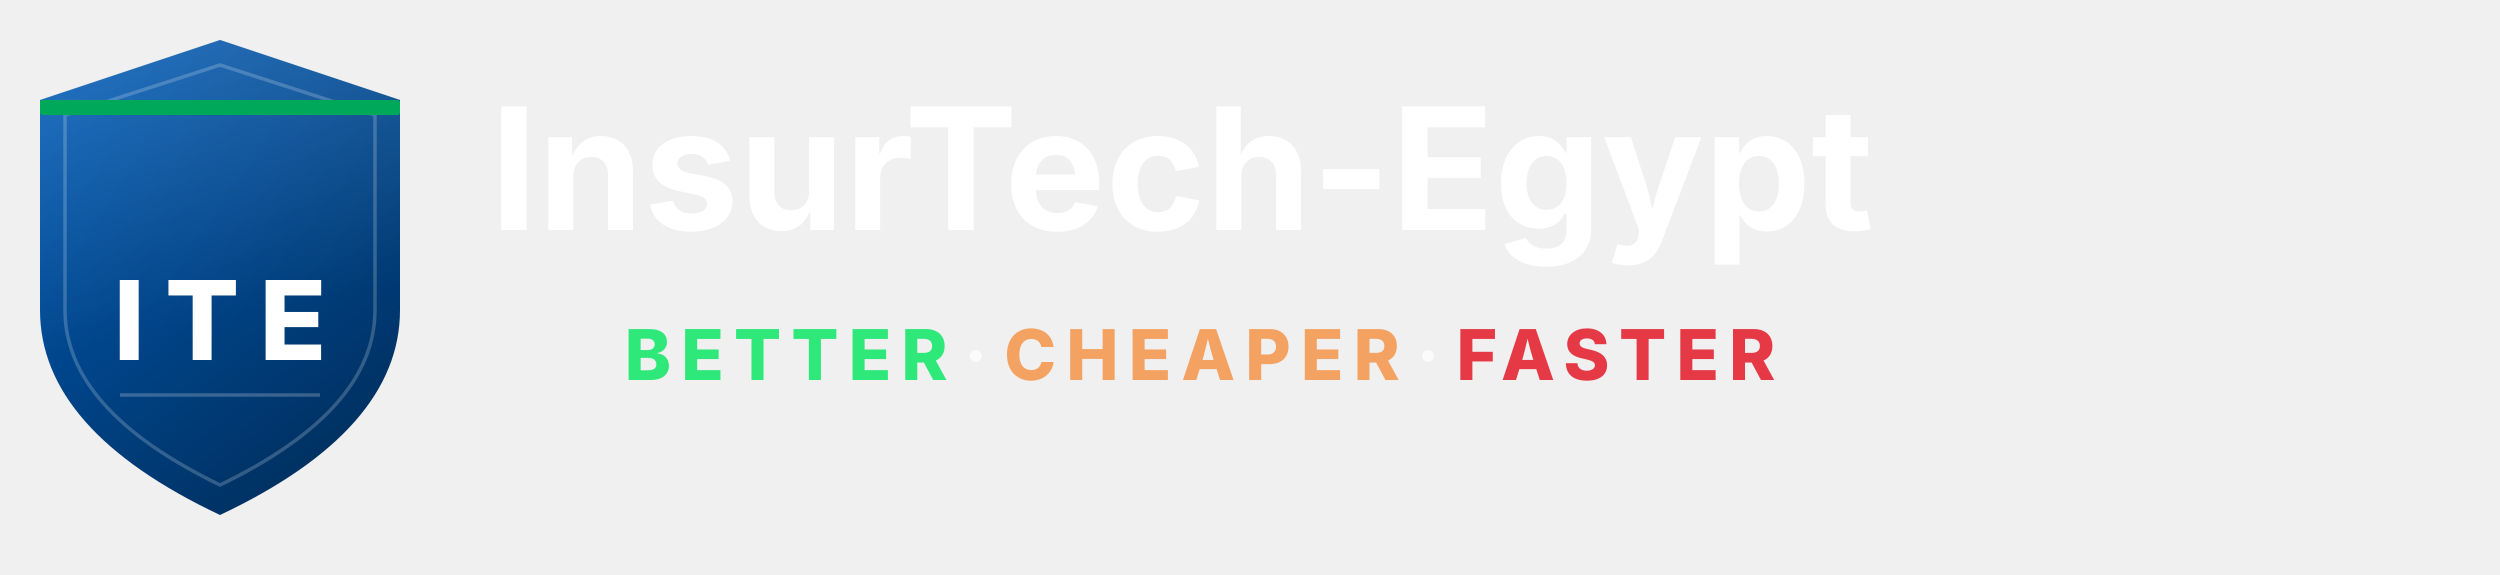
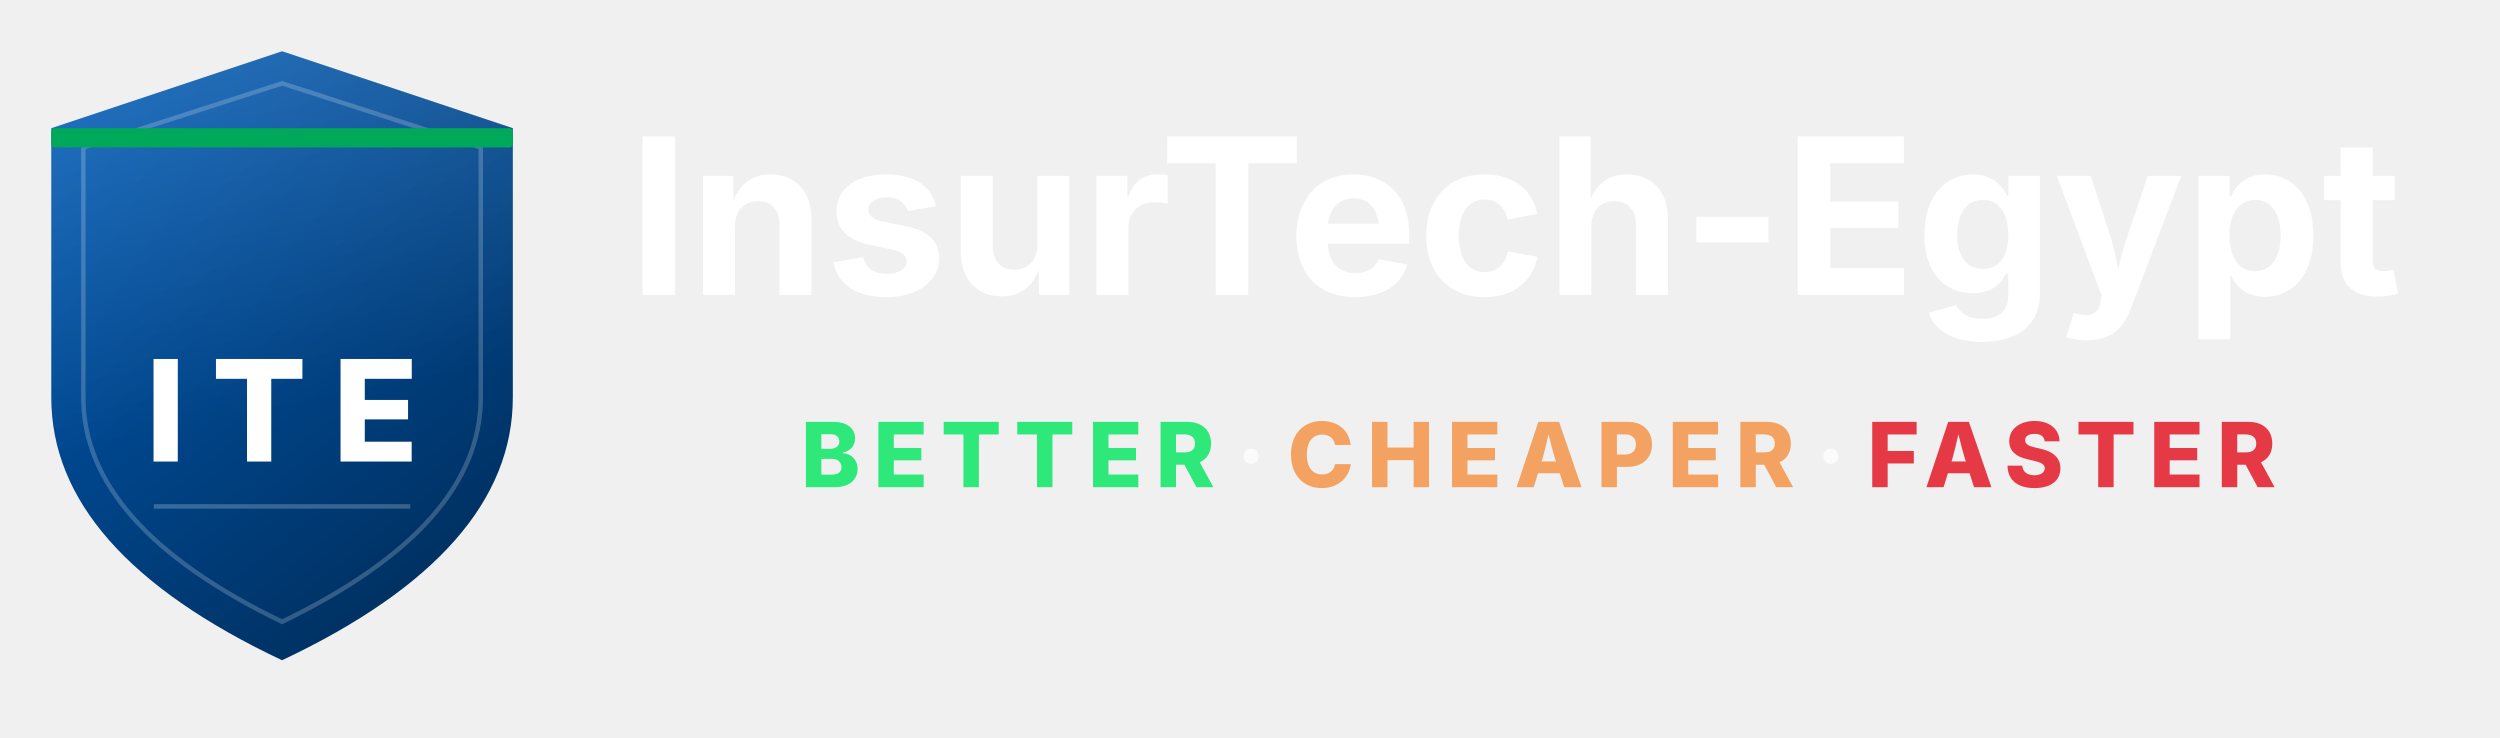
- <svg xmlns="http://www.w3.org/2000/svg" viewBox="0 0 500 115" width="500" height="115">
+ <svg xmlns="http://www.w3.org/2000/svg" viewBox="0 0 390 115" width="390" height="115">
  <defs>
    <linearGradient id="sg" x1="20%" y1="0%" x2="80%" y2="100%">
      <stop offset="0%" stop-color="#0059b3" />
      <stop offset="100%" stop-color="#002d5a" />
    </linearGradient>
    <linearGradient id="sh" x1="0%" y1="0%" x2="10%" y2="65%">
      <stop offset="0%" stop-color="white" stop-opacity="0.15" />
      <stop offset="100%" stop-color="white" stop-opacity="0" />
    </linearGradient>
    <style>.lf{font-family:'Inter','Roboto',Arial,sans-serif;}</style>
  </defs>
  <path d="M44 8 L80 20 L80 62 Q80 86 44 103 Q8 86 8 62 L8 20 Z" fill="url(#sg)" />
  <path d="M44 8 L80 20 L80 62 Q80 86 44 103 Q8 86 8 62 L8 20 Z" fill="url(#sh)" />
  <path d="M44 13 L75 23 L75 62 Q75 82 44 97 Q13 82 13 62 L13 23 Z" fill="none" stroke="white" stroke-width="0.7" opacity="0.2" />
  <rect x="8" y="20" width="72" height="3" fill="#00A859" rx="0.5" />
  <text x="44" y="72" class="lf" font-size="22" font-weight="800" fill="white" text-anchor="middle" letter-spacing="4">ITE</text>
  <line x1="24" y1="79" x2="64" y2="79" stroke="white" stroke-width="0.7" opacity="0.22" />
  <text x="98" y="46" class="lf" font-size="34" font-weight="700" fill="white">InsurTech-Egypt</text>
  <text x="240" y="76" class="lf" font-size="14" font-weight="700" letter-spacing="2" text-anchor="middle">
    <tspan fill="#2EE87A" font-weight="800">BETTER</tspan>
    <tspan fill="rgba(255,255,255,0.75)" font-weight="700">  ·  </tspan>
    <tspan fill="#F4A261" font-weight="800">CHEAPER</tspan>
    <tspan fill="rgba(255,255,255,0.75)" font-weight="700">  ·  </tspan>
    <tspan fill="#E63946" font-weight="800">FASTER</tspan>
  </text>
</svg>
